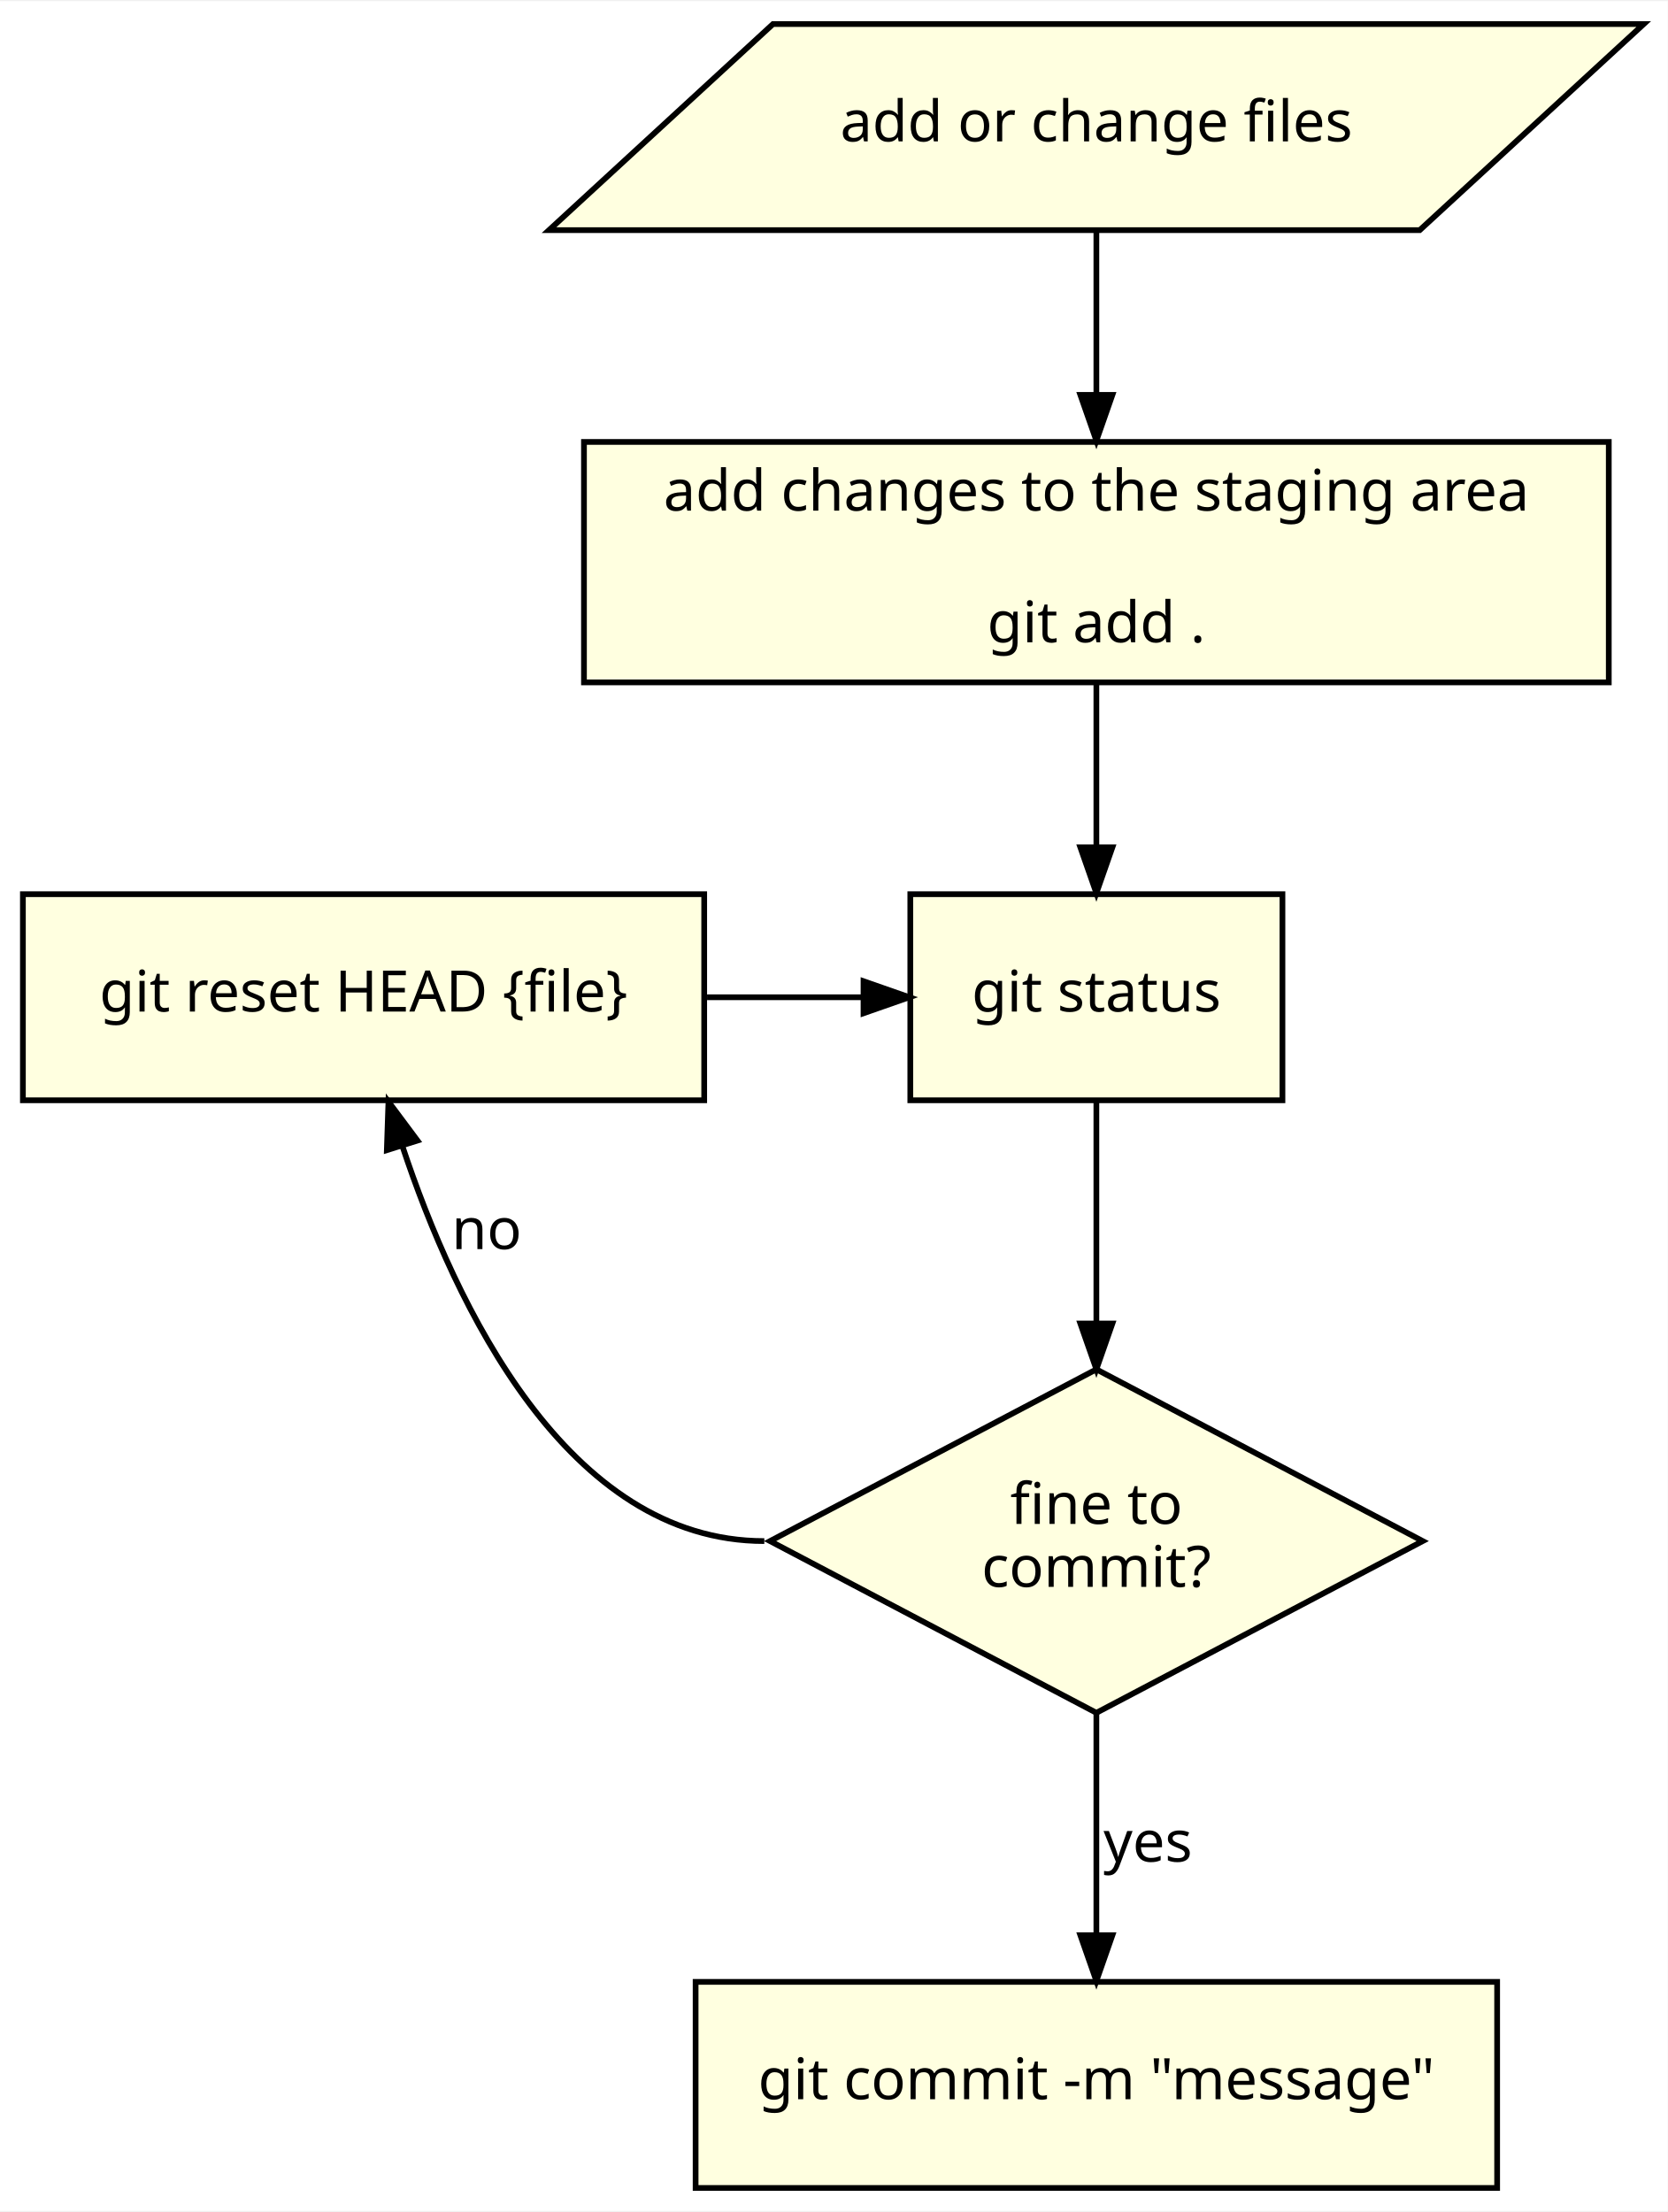
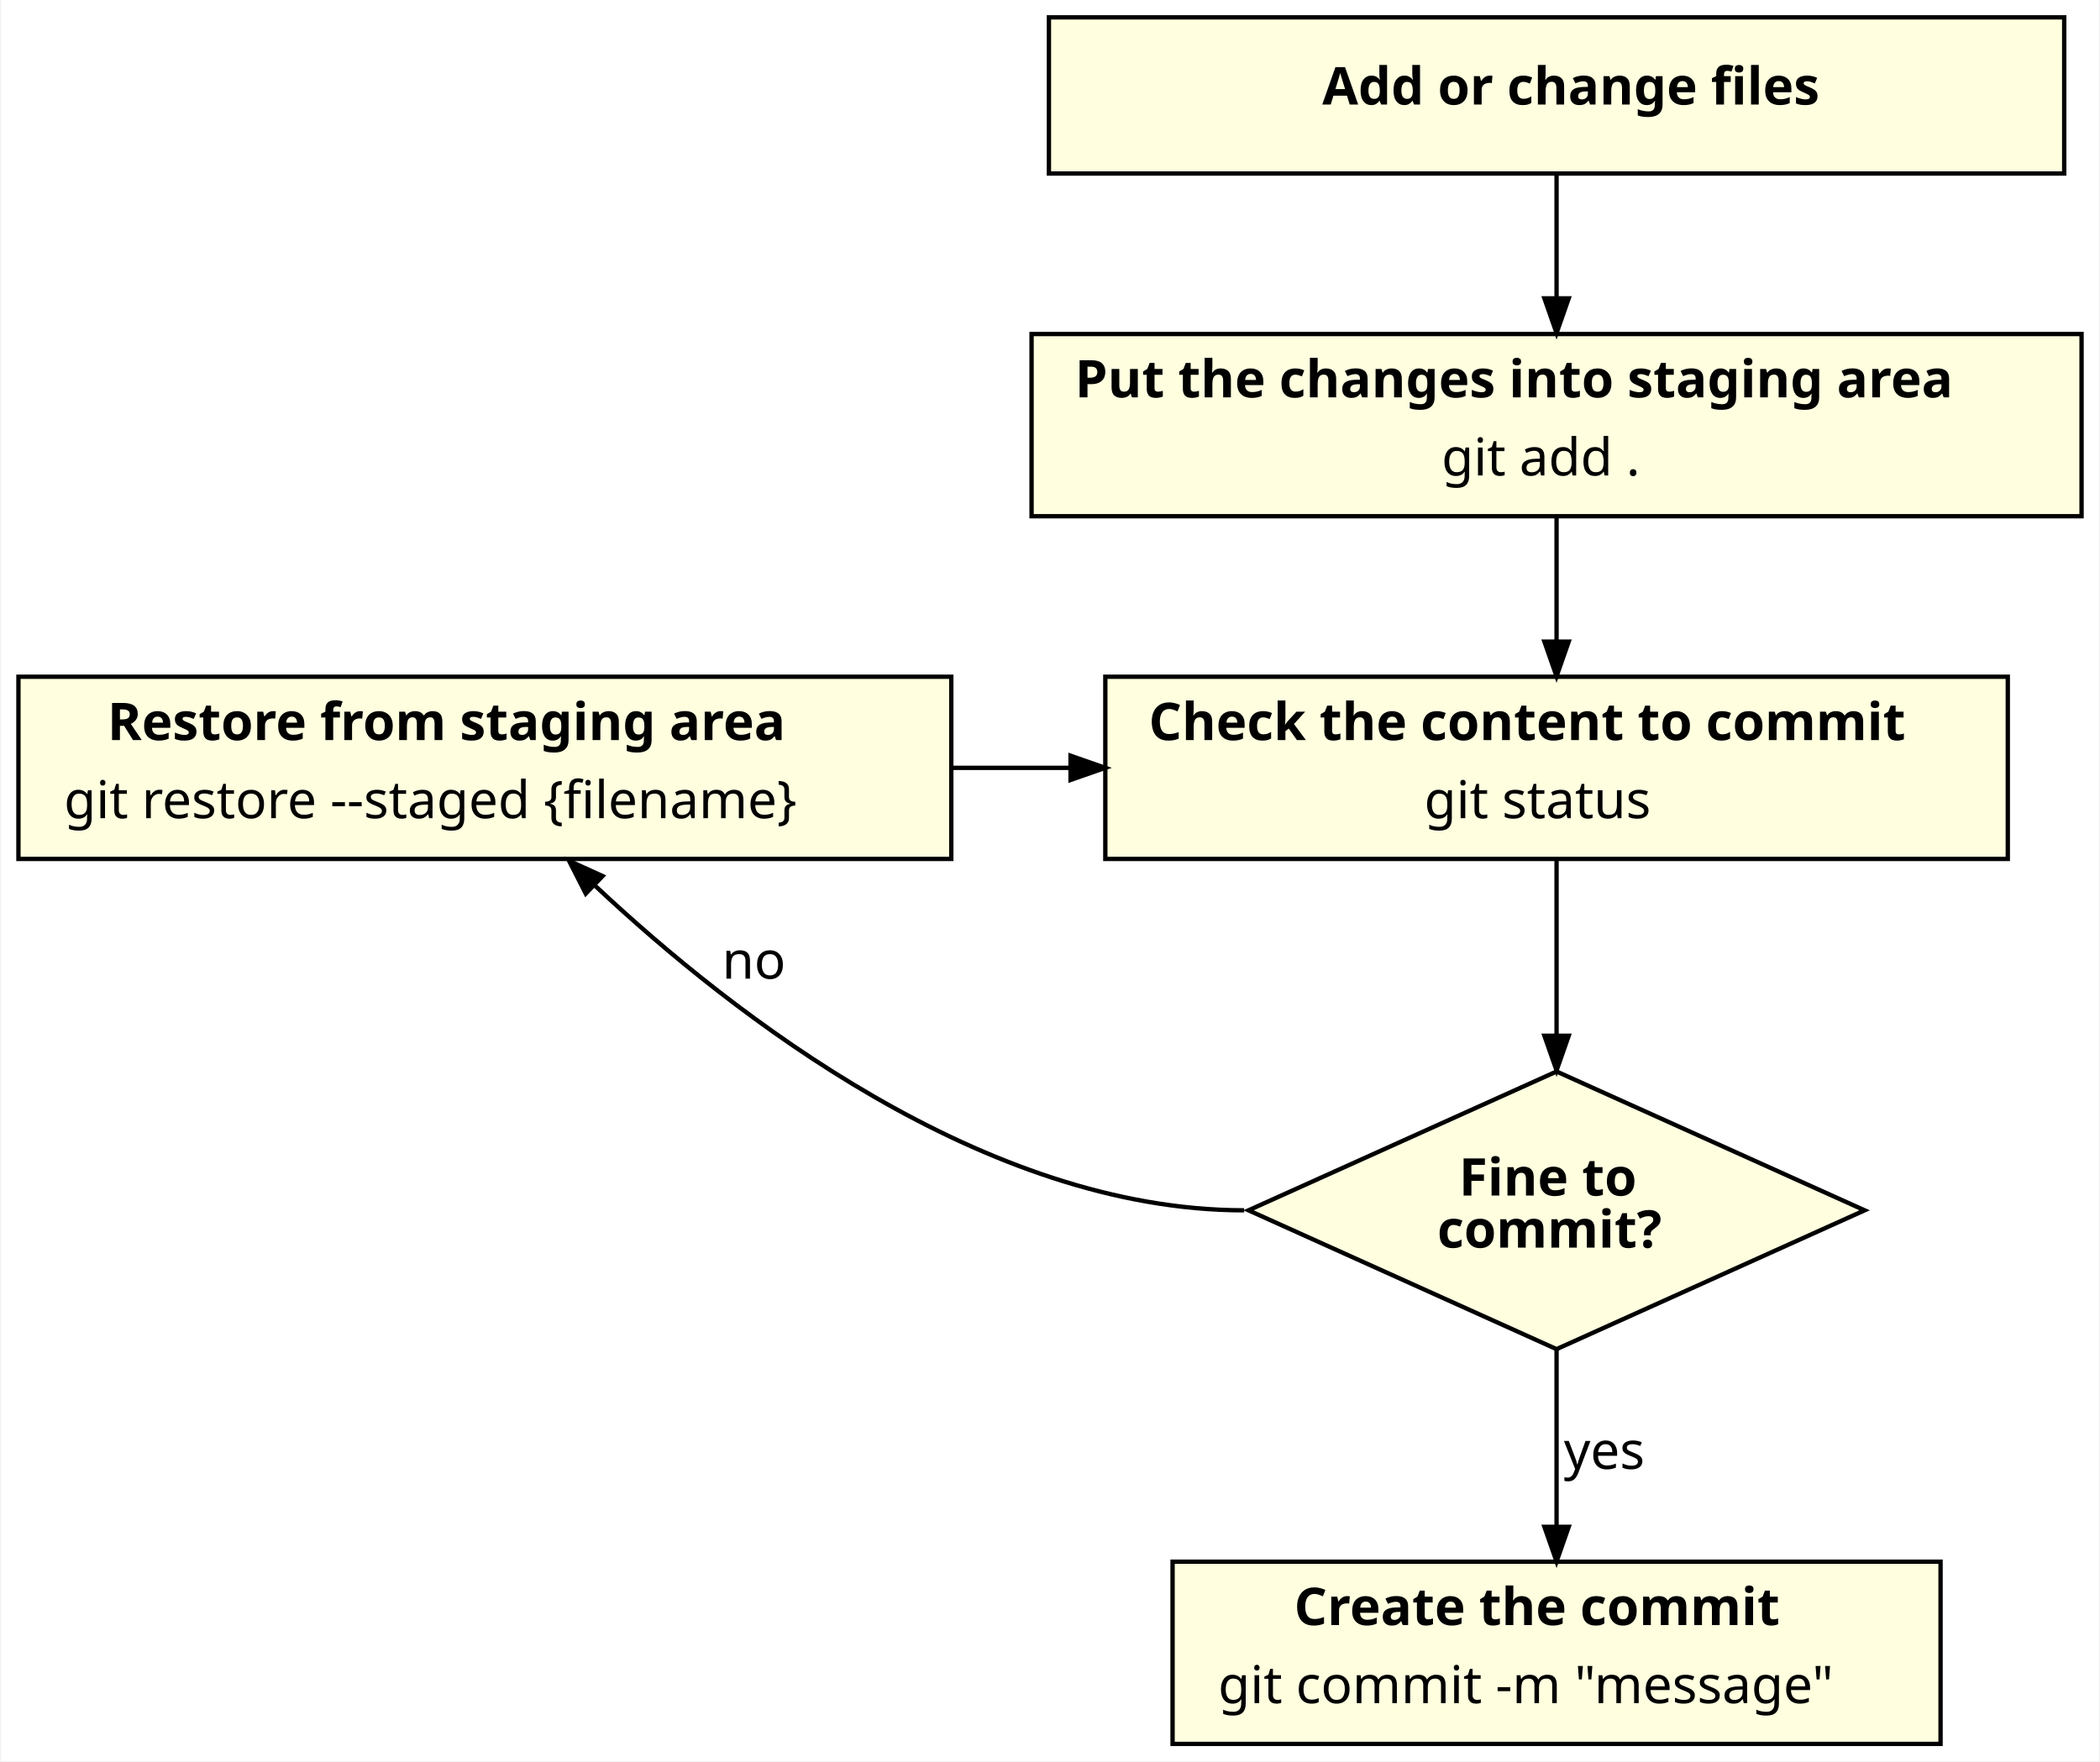
- <svg xmlns="http://www.w3.org/2000/svg" width="291pt" height="386pt" viewBox="0.00 0.00 291.30 386.00">
-   <g id="graph0" class="graph" transform="scale(1 1) rotate(0) translate(4 382)">
-     <polygon fill="white" stroke="none" points="-4,4 -4,-382 287.303,-382 287.303,4 -4,4" />
+ <svg xmlns="http://www.w3.org/2000/svg" width="484pt" height="406pt" viewBox="0.00 0.00 483.50 406.00">
+   <g id="graph0" class="graph" transform="scale(1 1) rotate(0) translate(4 402)">
+     <polygon fill="white" stroke="none" points="-4,4 -4,-402 479.5,-402 479.5,4 -4,4" />
    <g id="node1" class="node">
-       <polygon fill="lightyellow" stroke="black" points="187.5,-143 130.5,-113 187.5,-83 244.5,-113 187.5,-143" />
-       <text text-anchor="middle" x="187.5" y="-116" font-family="Verdana" font-size="10.00">fine to</text>
-       <text text-anchor="middle" x="187.5" y="-105" font-family="Verdana" font-size="10.00">commit?</text>
+       <polygon fill="lightyellow" stroke="black" points="354.5,-155 283.5,-123 354.5,-91 425.5,-123 354.5,-155" />
+       <text text-anchor="start" x="332" y="-126.4" font-family="Verdana" font-weight="bold" font-size="12.00">Fine to</text>
+       <text text-anchor="start" x="327" y="-114.4" font-family="Verdana" font-weight="bold" font-size="12.00">commit?</text>
    </g>
    <g id="node5" class="node">
-       <polygon fill="lightyellow" stroke="black" points="119,-226 -7.10543e-015,-226 -7.10543e-015,-190 119,-190 119,-226" />
-       <text text-anchor="middle" x="59.5" y="-205.5" font-family="Verdana" font-size="10.00">git reset HEAD {file}</text>
+       <polygon fill="lightyellow" stroke="black" points="215,-246 0,-246 0,-204 215,-204 215,-246" />
+       <text text-anchor="start" x="20.5" y="-231.4" font-family="Verdana" font-weight="bold" font-size="12.00">Restore from staging area</text>
+       <text text-anchor="start" x="10.5" y="-213.4" font-family="Verdana" font-size="12.00">git restore --staged {filename}</text>
    </g>
    <g id="edge5" class="edge">
-       <path fill="none" stroke="black" d="M129.5,-113C95.054,-113 75.555,-154.106 66.297,-181.952" />
-       <polygon fill="black" stroke="black" points="63.571,-181.288 63.85,-189.759 68.915,-182.963 63.571,-181.288" />
-       <text text-anchor="middle" x="81" y="-164" font-family="Verdana" font-size="10.00">no</text>
+       <path fill="none" stroke="black" d="M282.5,-123C222.647,-123 164.838,-167.867 132.938,-197.793" />
+       <polygon fill="black" stroke="black" points="130.754,-196.007 126.91,-203.561 134.626,-200.053 130.754,-196.007" />
+       <text text-anchor="middle" x="169.5" y="-176.4" font-family="Verdana" font-size="12.00">no</text>
    </g>
    <g id="node6" class="node">
-       <polygon fill="lightyellow" stroke="black" points="257.5,-36 117.5,-36 117.5,-0 257.5,-0 257.5,-36" />
-       <text text-anchor="middle" x="187.5" y="-15.5" font-family="Verdana" font-size="10.00">git commit -m "message"</text>
+       <polygon fill="lightyellow" stroke="black" points="443,-42 266,-42 266,-0 443,-0 443,-42" />
+       <text text-anchor="start" x="294" y="-27.4" font-family="Verdana" font-weight="bold" font-size="12.00">Create the commit</text>
+       <text text-anchor="start" x="276.5" y="-9.4" font-family="Verdana" font-size="12.00">git commit -m "message"</text>
    </g>
    <g id="edge4" class="edge">
-       <path fill="none" stroke="black" d="M187.5,-82.829C187.5,-70.484 187.5,-56.237 187.5,-44.34" />
-       <polygon fill="black" stroke="black" points="190.3,-44.152 187.5,-36.153 184.7,-44.153 190.3,-44.152" />
-       <text text-anchor="middle" x="196.5" y="-57" font-family="Verdana" font-size="10.00">yes</text>
+       <path fill="none" stroke="black" d="M354.5,-90.907C354.5,-77.957 354.5,-63.022 354.5,-50.374" />
+       <polygon fill="black" stroke="black" points="357.3,-50.035 354.5,-42.035 351.7,-50.035 357.3,-50.035" />
+       <text text-anchor="middle" x="365.5" y="-63.4" font-family="Verdana" font-size="12.00">yes</text>
    </g>
    <g id="node2" class="node">
-       <polygon fill="lightyellow" stroke="black" points="283.107,-378 131.018,-378 91.893,-342 243.982,-342 283.107,-378" />
-       <text text-anchor="middle" x="187.5" y="-357.5" font-family="Verdana" font-size="10.00">add or change files</text>
+       <polygon fill="lightyellow" stroke="black" points="471.5,-398 237.5,-398 237.5,-362 471.5,-362 471.5,-398" />
+       <text text-anchor="start" x="245.5" y="-377.9" font-family="Verdana" font-size="12.00">            </text>
+       <text text-anchor="start" x="300.5" y="-377.9" font-family="Verdana" font-weight="bold" font-size="12.00">Add or change files</text>
+       <text text-anchor="start" x="426.5" y="-377.9" font-family="Verdana" font-size="12.00">        </text>
    </g>
    <g id="node3" class="node">
-       <polygon fill="lightyellow" stroke="black" points="277,-305 98,-305 98,-263 277,-263 277,-305" />
-       <text text-anchor="middle" x="187.5" y="-293" font-family="Verdana" font-size="10.00">add changes to the staging area</text>
-       <text text-anchor="middle" x="187.5" y="-270" font-family="Verdana" font-size="10.00">git add .</text>
+       <polygon fill="lightyellow" stroke="black" points="475.5,-325 233.5,-325 233.5,-283 475.5,-283 475.5,-325" />
+       <text text-anchor="start" x="243.5" y="-310.4" font-family="Verdana" font-weight="bold" font-size="12.00">Put the changes into staging area</text>
+       <text text-anchor="start" x="328" y="-292.4" font-family="Verdana" font-size="12.00">git add .</text>
    </g>
    <g id="edge1" class="edge">
-       <path fill="none" stroke="black" d="M187.5,-341.837C187.5,-333.383 187.5,-322.968 187.5,-313.372" />
-       <polygon fill="black" stroke="black" points="190.3,-313.221 187.5,-305.221 184.7,-313.221 190.3,-313.221" />
+       <path fill="none" stroke="black" d="M354.5,-361.837C354.5,-353.383 354.5,-342.968 354.5,-333.372" />
+       <polygon fill="black" stroke="black" points="357.3,-333.221 354.5,-325.221 351.7,-333.221 357.3,-333.221" />
    </g>
    <g id="node4" class="node">
-       <polygon fill="lightyellow" stroke="black" points="220,-226 155,-226 155,-190 220,-190 220,-226" />
-       <text text-anchor="middle" x="187.5" y="-205.5" font-family="Verdana" font-size="10.00">git status</text>
+       <polygon fill="lightyellow" stroke="black" points="458.5,-246 250.5,-246 250.5,-204 458.5,-204 458.5,-246" />
+       <text text-anchor="start" x="260.5" y="-231.4" font-family="Verdana" font-weight="bold" font-size="12.00">Check the content to commit</text>
+       <text text-anchor="start" x="324" y="-213.4" font-family="Verdana" font-size="12.00">git status</text>
    </g>
    <g id="edge2" class="edge">
-       <path fill="none" stroke="black" d="M187.5,-262.779C187.5,-253.999 187.5,-243.618 187.5,-234.331" />
-       <polygon fill="black" stroke="black" points="190.3,-234.186 187.5,-226.186 184.7,-234.186 190.3,-234.186" />
+       <path fill="none" stroke="black" d="M354.5,-282.769C354.5,-274.016 354.5,-263.622 354.5,-254.135" />
+       <polygon fill="black" stroke="black" points="357.3,-254.096 354.5,-246.096 351.7,-254.096 357.3,-254.096" />
    </g>
    <g id="edge3" class="edge">
-       <path fill="none" stroke="black" d="M187.5,-189.942C187.5,-179.086 187.5,-164.592 187.5,-151.178" />
-       <polygon fill="black" stroke="black" points="190.3,-151.007 187.5,-143.007 184.7,-151.007 190.3,-151.007" />
+       <path fill="none" stroke="black" d="M354.5,-203.764C354.5,-192.232 354.5,-177.379 354.5,-163.622" />
+       <polygon fill="black" stroke="black" points="357.3,-163.238 354.5,-155.238 351.7,-163.238 357.3,-163.238" />
    </g>
    <g id="edge6" class="edge">
-       <path fill="none" stroke="black" d="M119.5,-208C128.608,-208 137.716,-208 146.824,-208" />
-       <polygon fill="black" stroke="black" points="146.828,-210.8 154.828,-208 146.828,-205.2 146.828,-210.8" />
+       <path fill="none" stroke="black" d="M215.08,-225C224.207,-225 233.333,-225 242.459,-225" />
+       <polygon fill="black" stroke="black" points="242.48,-227.8 250.48,-225 242.48,-222.2 242.48,-227.8" />
    </g>
  </g>
</svg>
